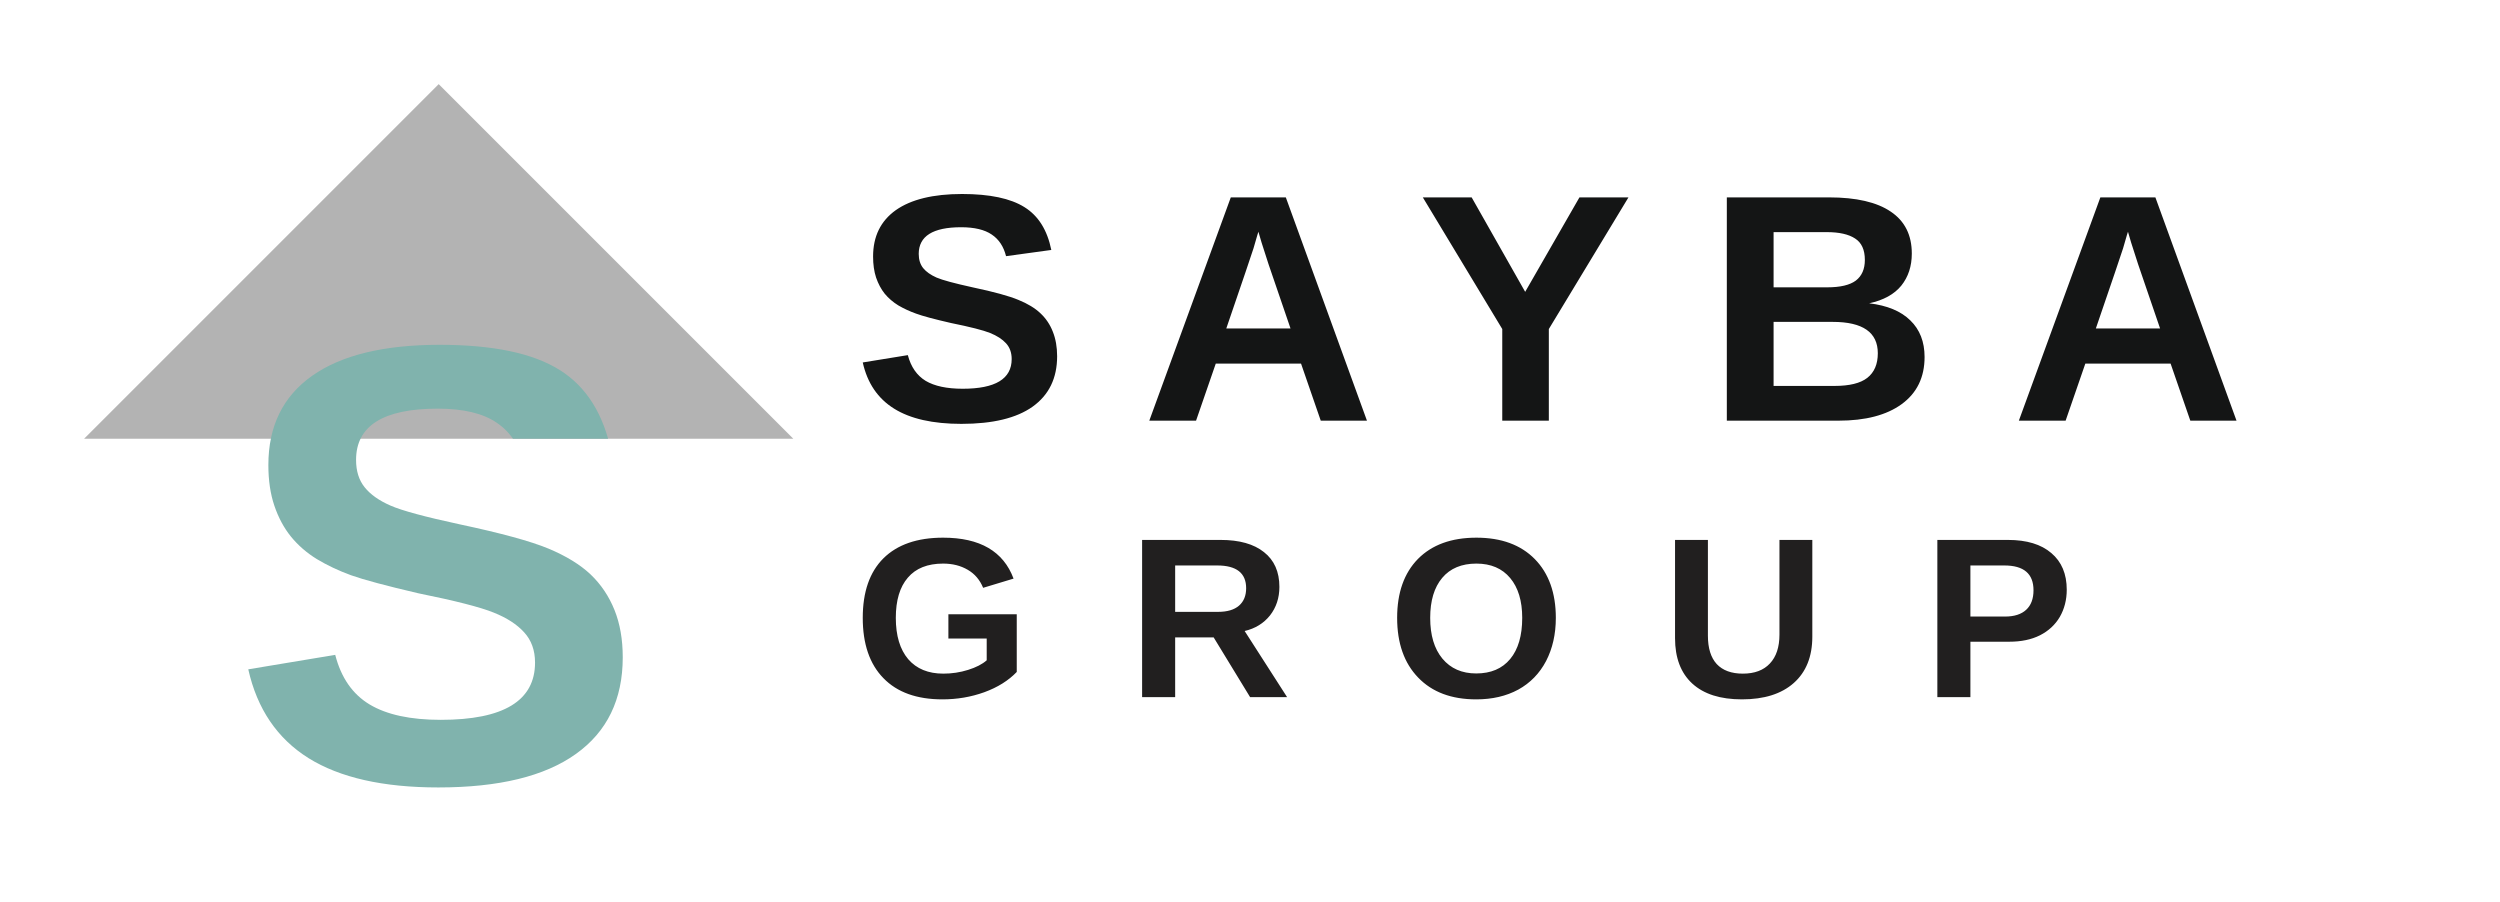
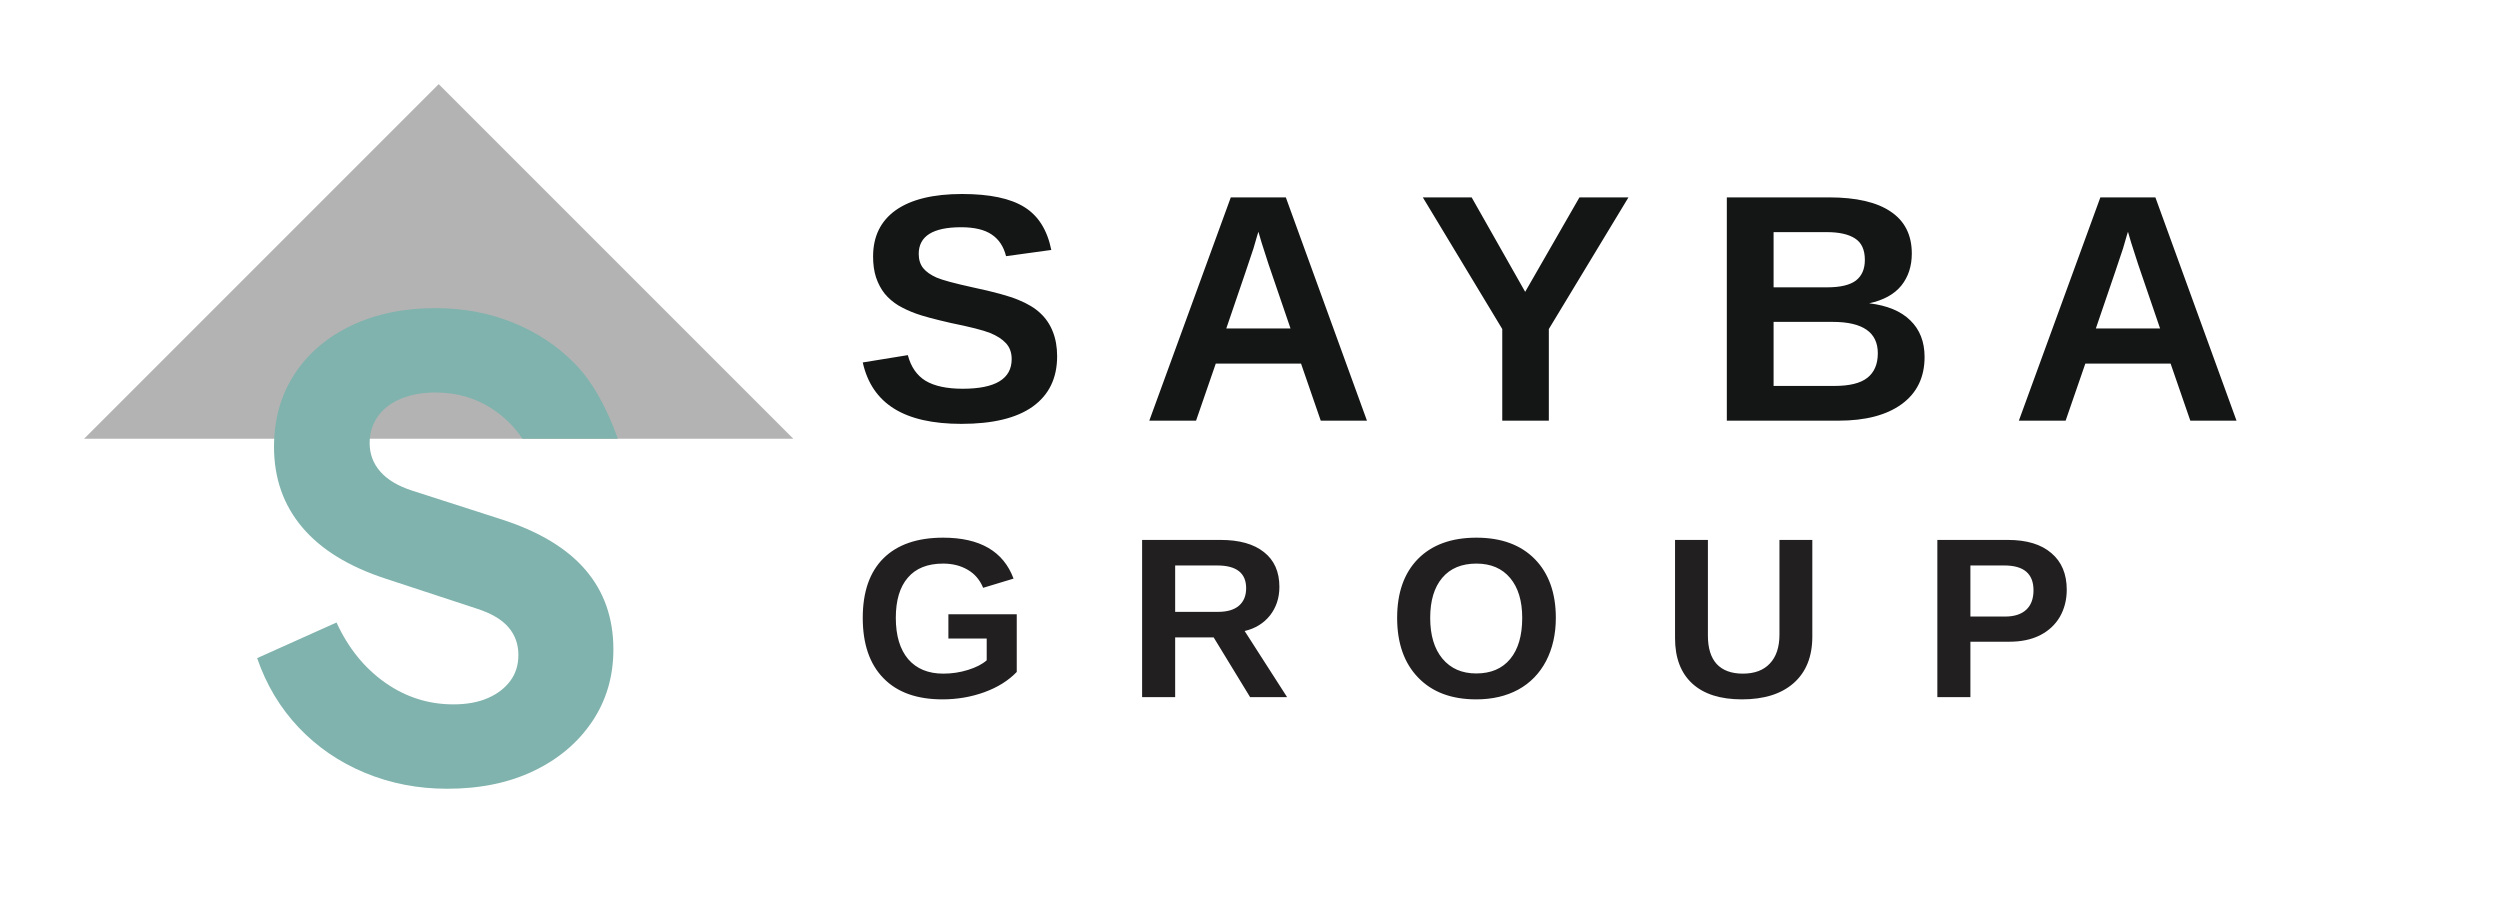
<svg xmlns="http://www.w3.org/2000/svg" viewBox="0 0 208 75" fill="none">
-   <defs>
-     <clipPath id="s-triangle-flush-clip">
-       <rect x="0" y="0" width="208" height="36.5" />
-       <rect x="0" y="36.5" width="34" height="38.5" />
-       <rect x="0" y="42" width="208" height="33" />
-     </clipPath>
-   </defs>
  <polygon points="36.5,7 66,36.5 7,36.5" fill="#B3B3B3" />
-   <g clip-path="url(#s-triangle-flush-clip)">
-     <text x="36.5" y="65" font-family="'Plus Jakarta Sans', Arial, Helvetica, sans-serif" font-size="52" font-weight="900" fill="#80B3AD" text-anchor="middle">S</text>
-   </g>
+   <path d="M 37.202 65.624 Q 33.562 65.624 30.364 64.298 Q 27.166 62.972 24.852 60.528 Q 22.538 58.084 21.394 54.756 L 27.998 51.792 Q 29.454 54.964 32.028 56.784 Q 34.602 58.604 37.722 58.604 Q 39.386 58.604 40.582 58.084 Q 41.778 57.564 42.454 56.654 Q 43.13 55.744 43.13 54.496 Q 43.13 53.144 42.298 52.182 Q 41.466 51.22 39.698 50.648 L 32.106 48.152 Q 27.478 46.644 25.138 43.862 Q 22.798 41.08 22.798 37.18 Q 22.798 33.748 24.488 31.148 Q 26.178 28.548 29.22 27.092 Q 32.262 25.636 36.214 25.636 Q 39.698 25.636 42.662 26.832 Q 45.626 28.028 47.784 30.212 Q 49.942 32.396 51.403 36.5 L 43.466 36.5 Q 42.54 35.127 41.206 34.19 Q 39.022 32.656 36.214 32.656 Q 34.602 32.656 33.354 33.176 Q 32.106 33.696 31.43 34.658 Q 30.754 35.62 30.754 36.868 Q 30.754 38.22 31.638 39.234 Q 32.522 40.248 34.29 40.82 L 41.726 43.212 Q 46.406 44.72 48.72 47.424 Q 51.034 50.128 51.034 54.028 Q 51.034 57.408 49.266 60.034 Q 47.498 62.66 44.404 64.142 Q 41.31 65.624 37.202 65.624 Z" fill="#80B3AD" />
  <text x="71" y="35" font-family="'Plus Jakarta Sans', Arial, Helvetica, sans-serif" font-size="27" font-weight="800" letter-spacing="0.22em" fill="#141515">SAYBA</text>
  <text x="71" y="58" font-family="'Plus Jakarta Sans', Arial, Helvetica, sans-serif" font-size="19" font-weight="700" letter-spacing="0.42em" fill="#211F1F">GROUP</text>
</svg>
